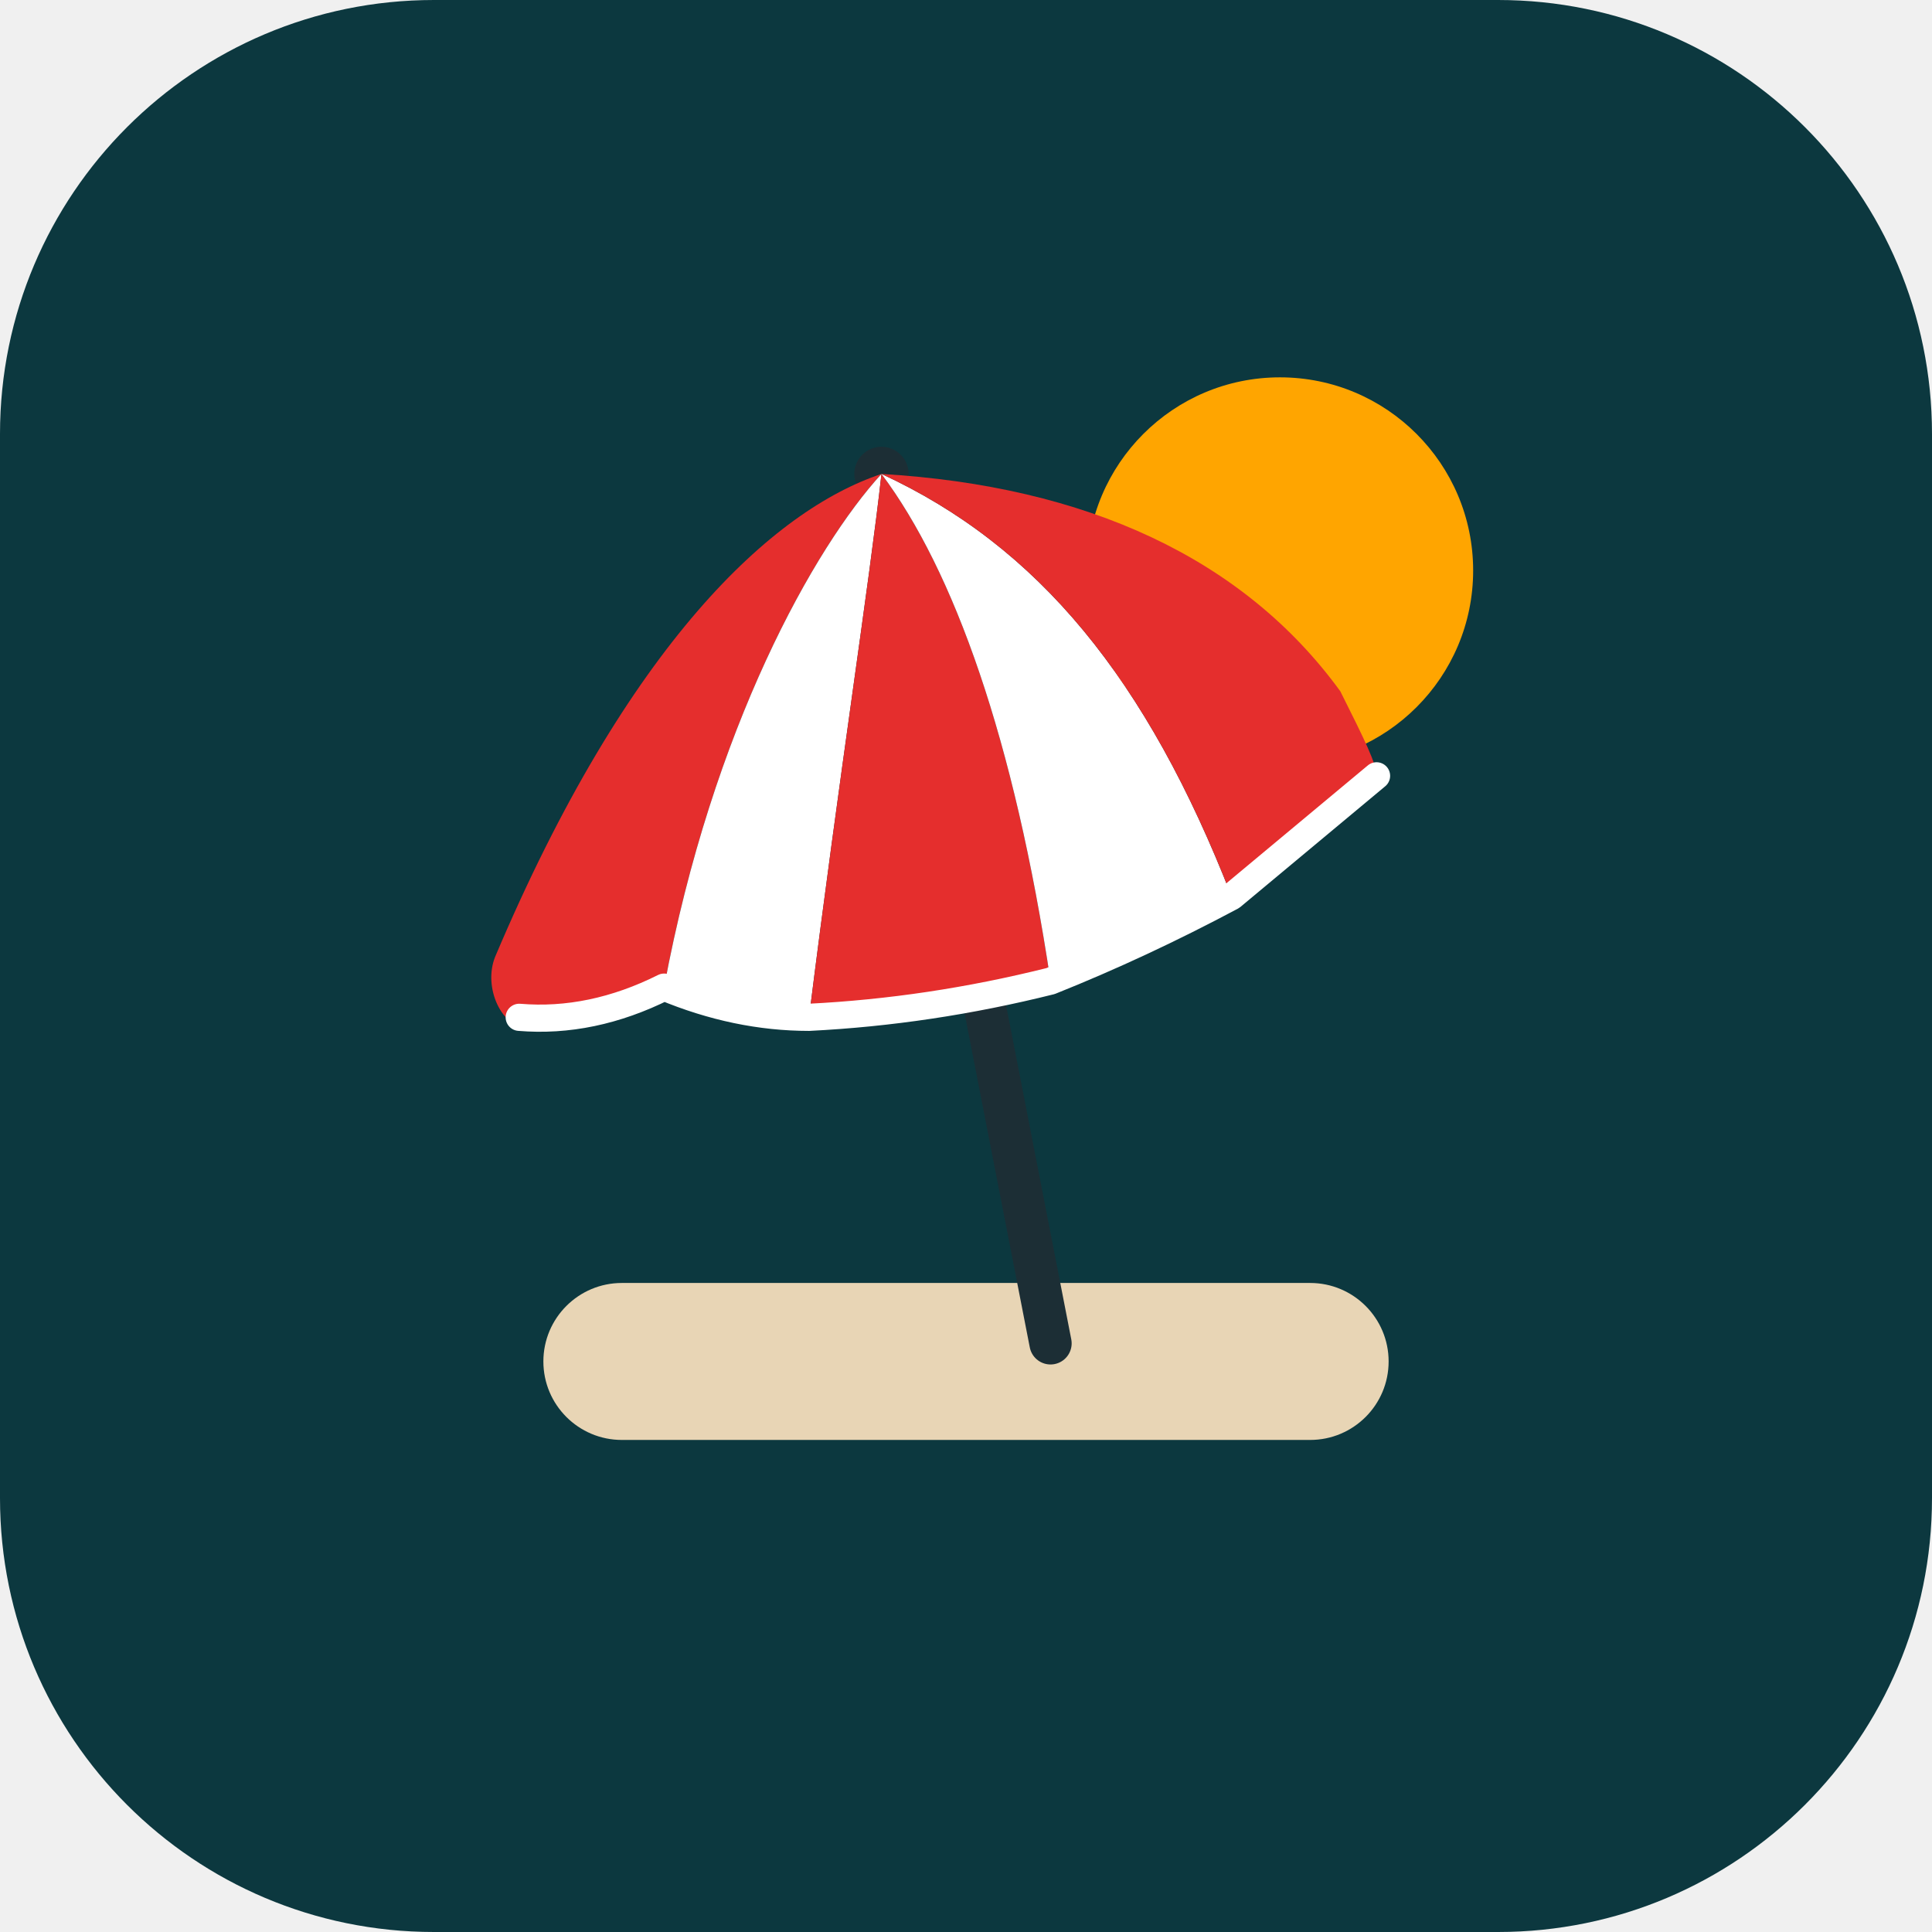
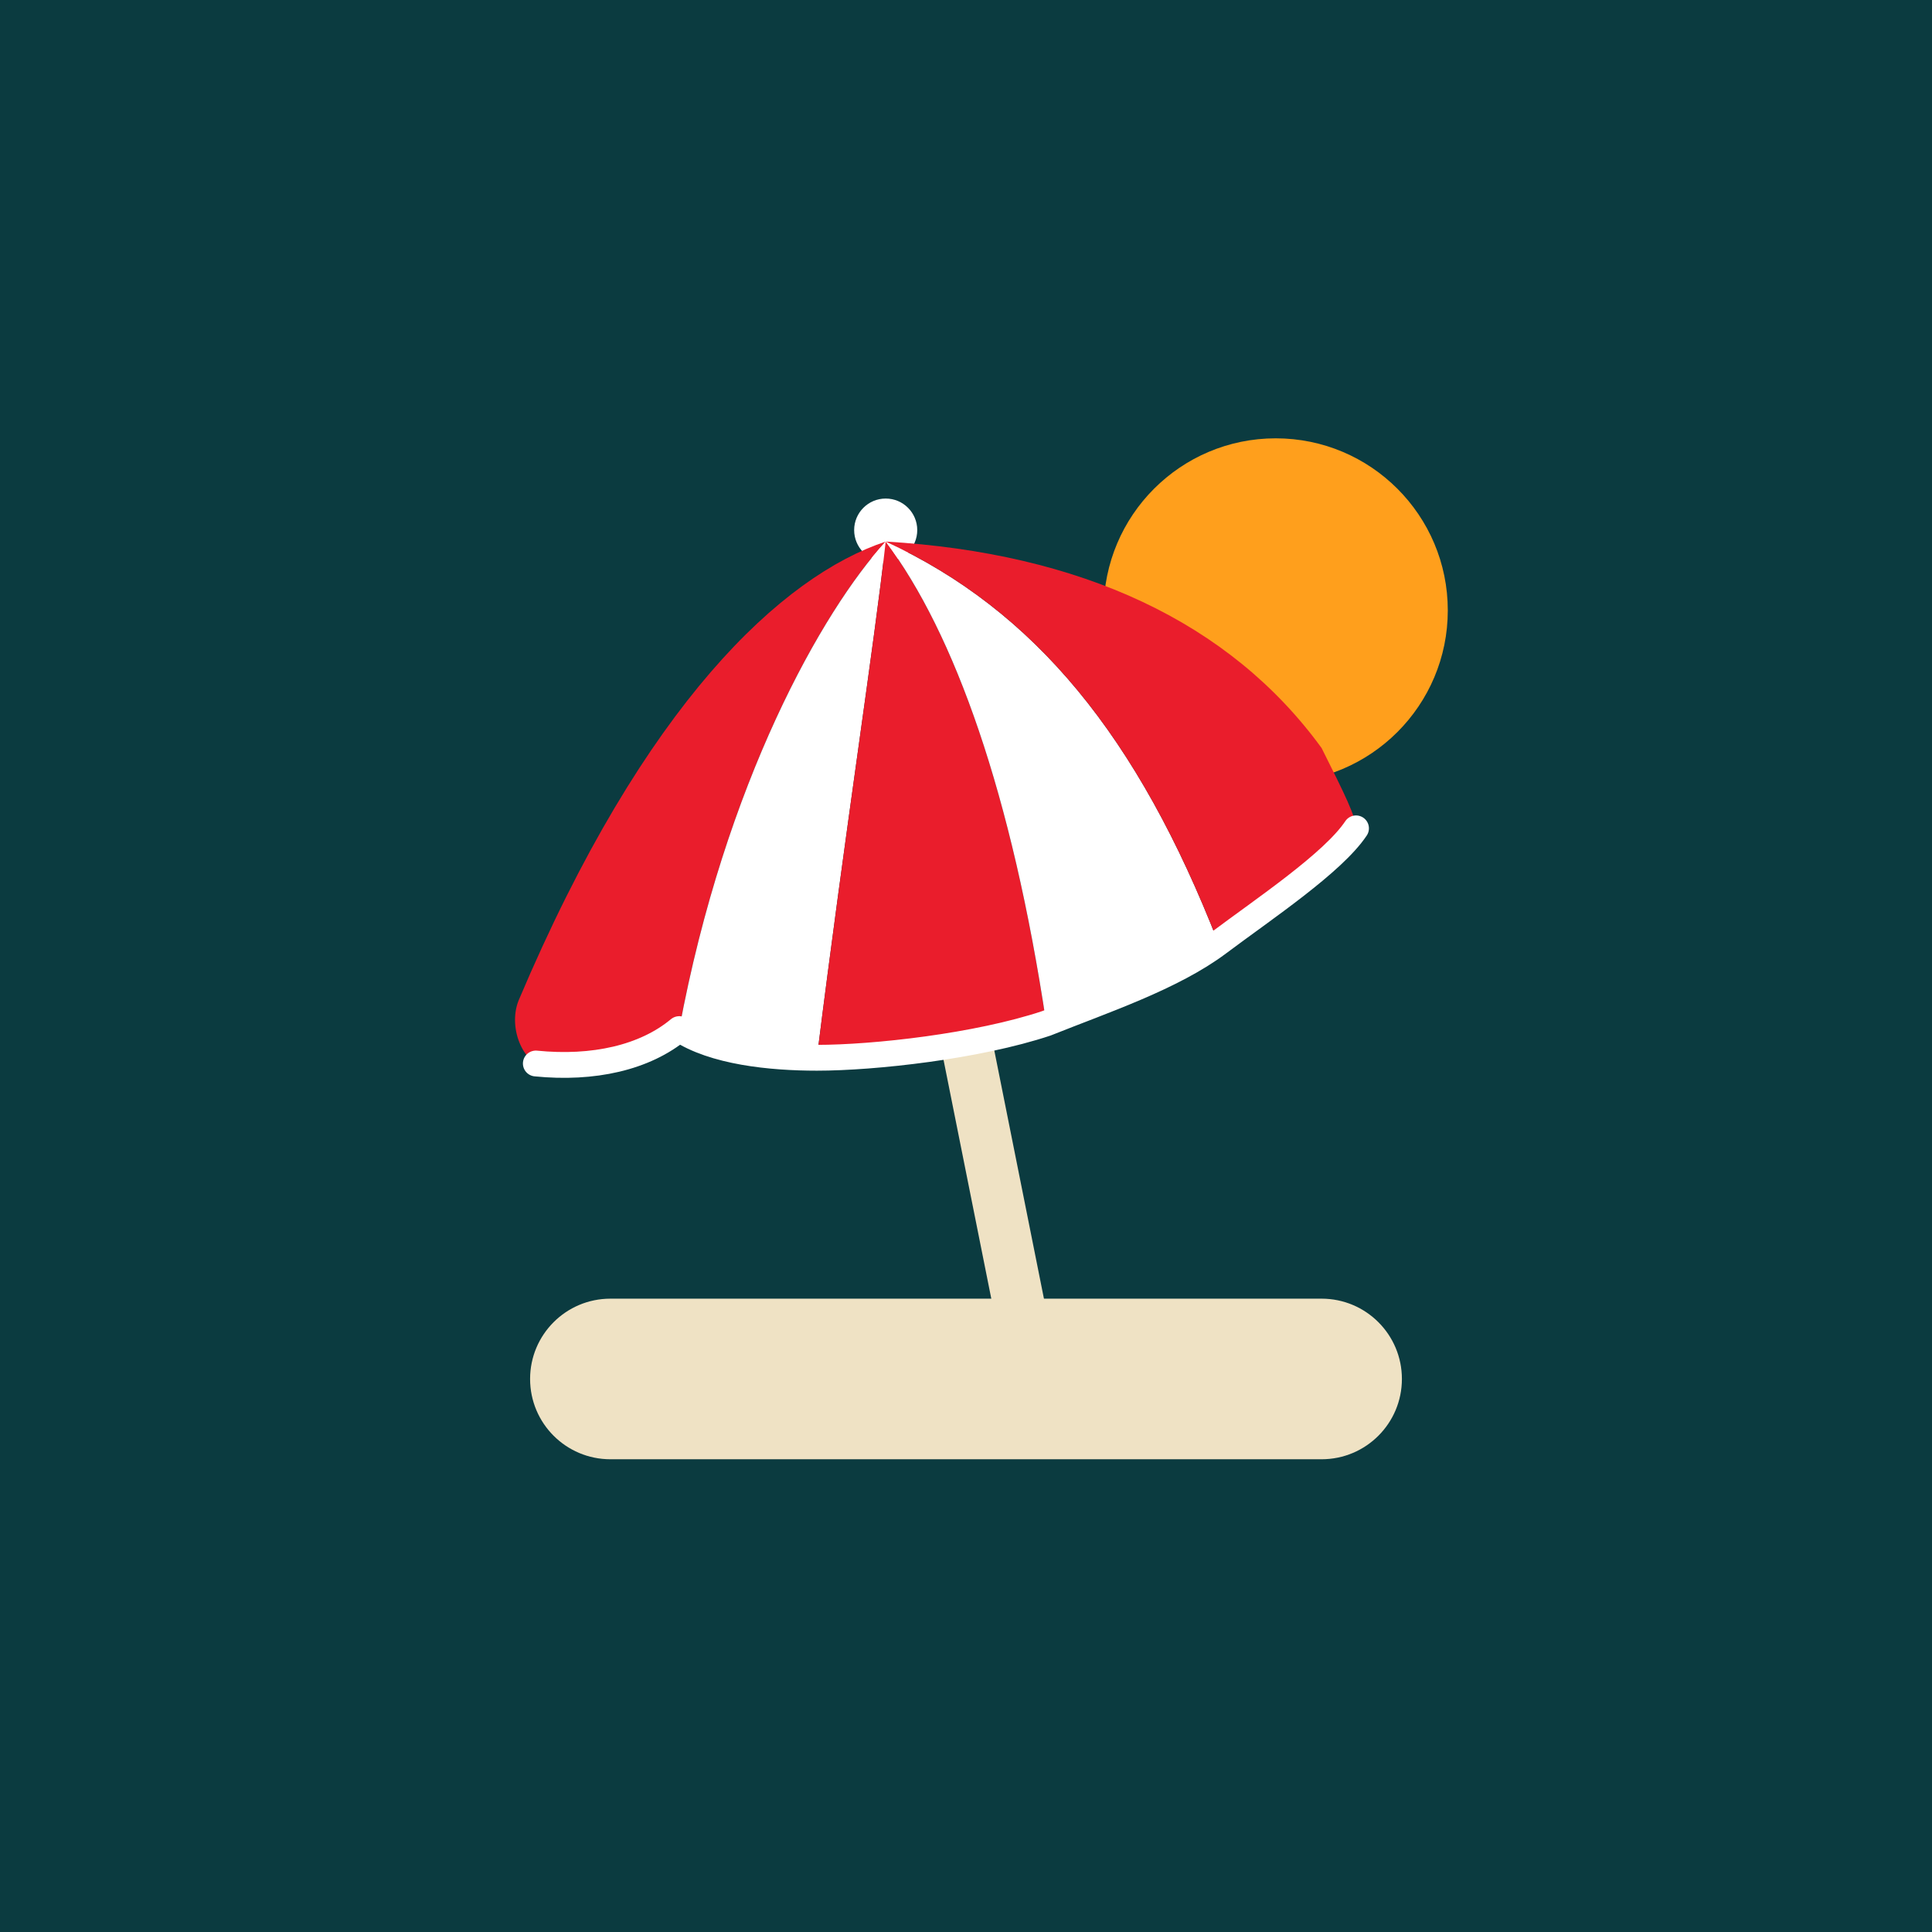
- <svg xmlns="http://www.w3.org/2000/svg" viewBox="0 0 512 512" width="128" height="128">
-   <rect width="512" height="512" rx="115" fill="#0C383F" />
-   <g transform="translate(64, 52) scale(1.6)">
-     <circle cx="172" cy="62" r="32" fill="#FFA500" />
-     <rect x="50" y="180" width="140" height="26" rx="13" fill="#E8D5B5" />
-     <line x1="118" y1="108" x2="134" y2="190" stroke="#1C2E35" stroke-width="7" stroke-linecap="round" />
-     <circle cx="106" cy="46" r="4.5" fill="#1C2E35" />
+ <svg xmlns="http://www.w3.org/2000/svg" viewBox="0 0 320 320" width="320" height="320">
+   <rect width="320" height="320" fill="#0B3B40" />
+   <g transform="translate(46, 46) scale(0.95)">
+     <circle cx="174" cy="58" r="30" fill="#FF9F1C" />
+     <line x1="115" y1="108" x2="131" y2="188" stroke="#EFE2C4" stroke-width="9" stroke-linecap="round" />
+     <rect x="44" y="178" width="152" height="28" rx="14" fill="#EFE2C4" />
+     <circle cx="106" cy="44" r="5.5" fill="#FFFFFF" />
    <g id="umbrella-canopy">
-       <path d="M 106,46 C 88,52 64,74 42,126 C 40,131 43,138 48,138 C 55,138 64,136 70,131 C 78,88 95,58 106,46 Z" fill="#E52E2D" />
+       <path d="M 106,46 C 88,52 64,74 42,126 C 40,131 43,138 48,138 C 55,138 64,136 70,131 C 78,88 95,58 106,46 Z" fill="#EA1D2C" />
      <path d="M 106,46 C 95,58 78,88 70,131 C 76,135 86,136 94,136 C 99,96 104,64 106,46 Z" fill="#FFFFFF" />
-       <path d="M 106,46 C 104,64 99,96 94,136 C 104,136 122,134 134,130 C 128,90 118,62 106,46 Z" fill="#E52E2D" />
+       <path d="M 106,46 C 104,64 99,96 94,136 C 104,136 122,134 134,130 C 128,90 118,62 106,46 Z" fill="#EA1D2C" />
      <path d="M 106,46 C 118,62 128,90 134,130 C 144,126 156,122 164,116 C 150,80 132,58 106,46 Z" fill="#FFFFFF" />
-       <path d="M 106,46 C 132,58 150,80 164,116 C 172,110 184,102 188,96 C 188,94 186,90 182,82 C 166,60 140,48 106,46 Z" fill="#E52E2D" />
-       <path d="M 46,136 Q 58,137 70,131 Q 82,136 94,136 Q 114,135 134,130 Q 149,124 164,116 Q 176,106 188,96" fill="none" stroke="#FFFFFF" stroke-width="4.5" stroke-linecap="round" stroke-linejoin="round" />
+       <path d="M 106,46 C 132,58 150,80 164,116 C 172,110 184,102 188,96 C 188,94 186,90 182,82 C 166,60 140,48 106,46 Z" fill="#EA1D2C" />
+       <path d="M 45,137 C 55,138 64,136 70,131 C 76,135 86,136 94,136 C 104,136 122,134 134,130 C 144,126 156,122 164,116 C 172,110 184,102 188,96" fill="none" stroke="#FFFFFF" stroke-width="4.5" stroke-linecap="round" stroke-linejoin="round" />
    </g>
  </g>
</svg>
